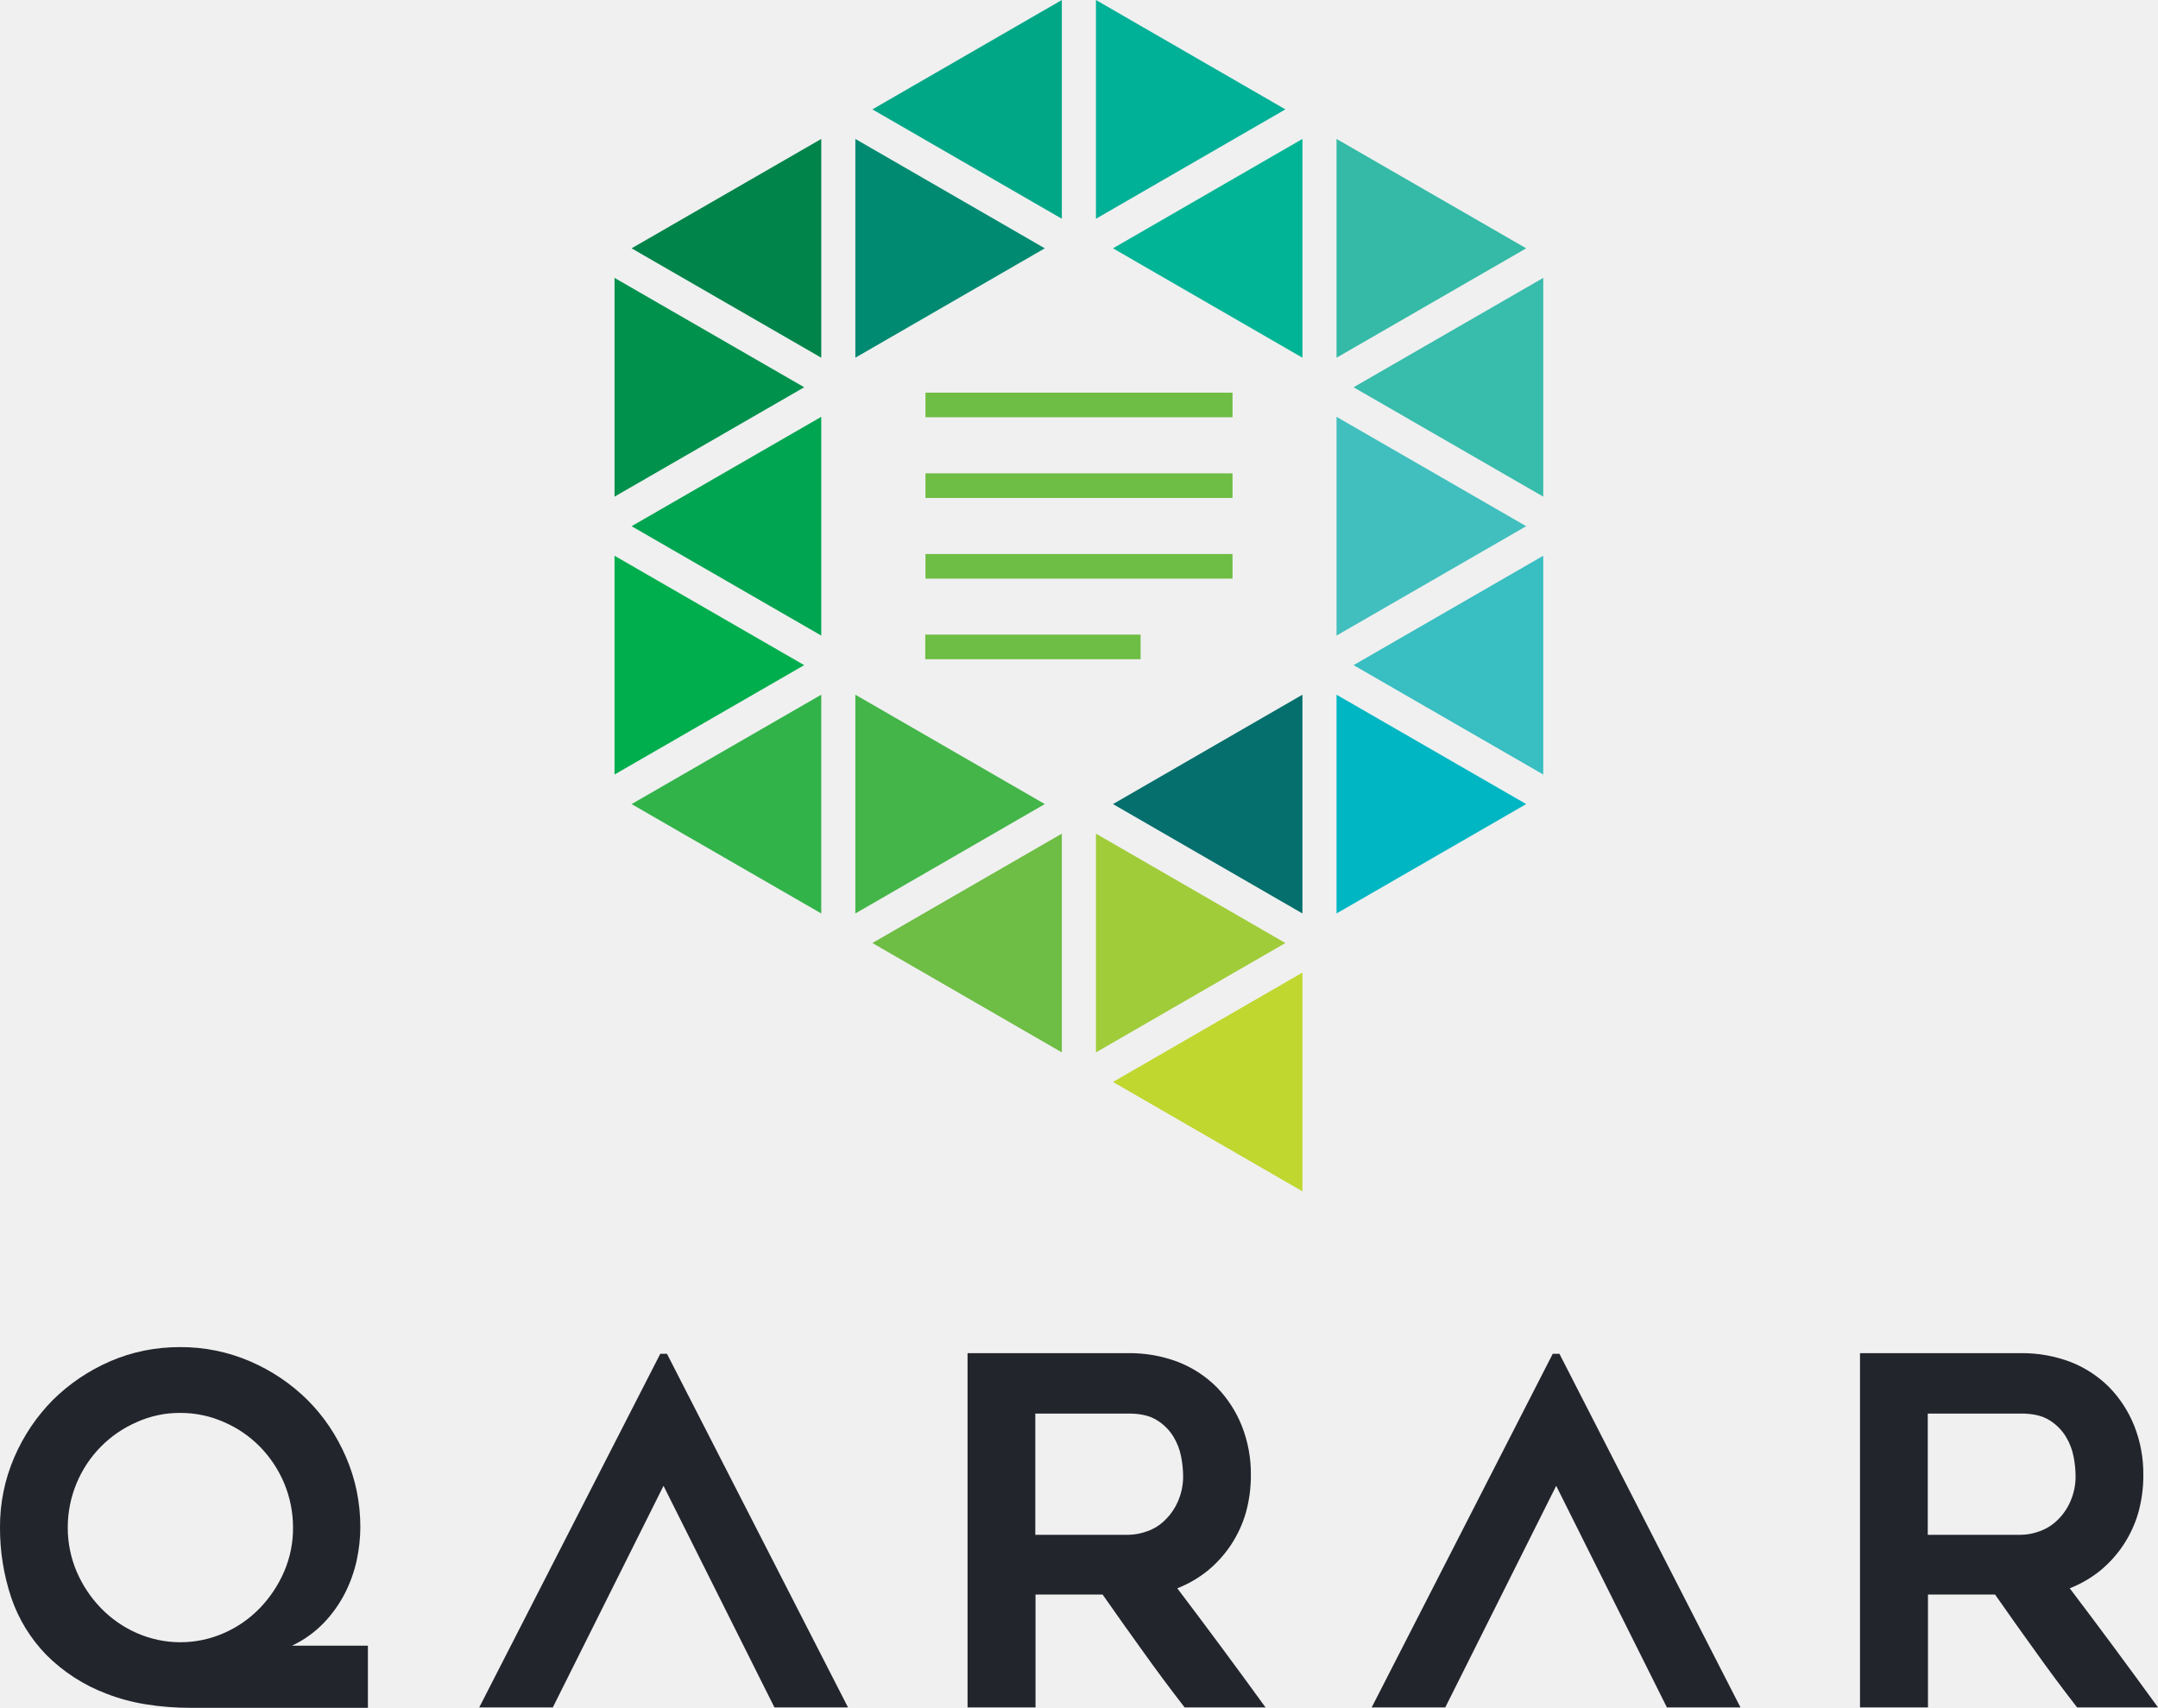
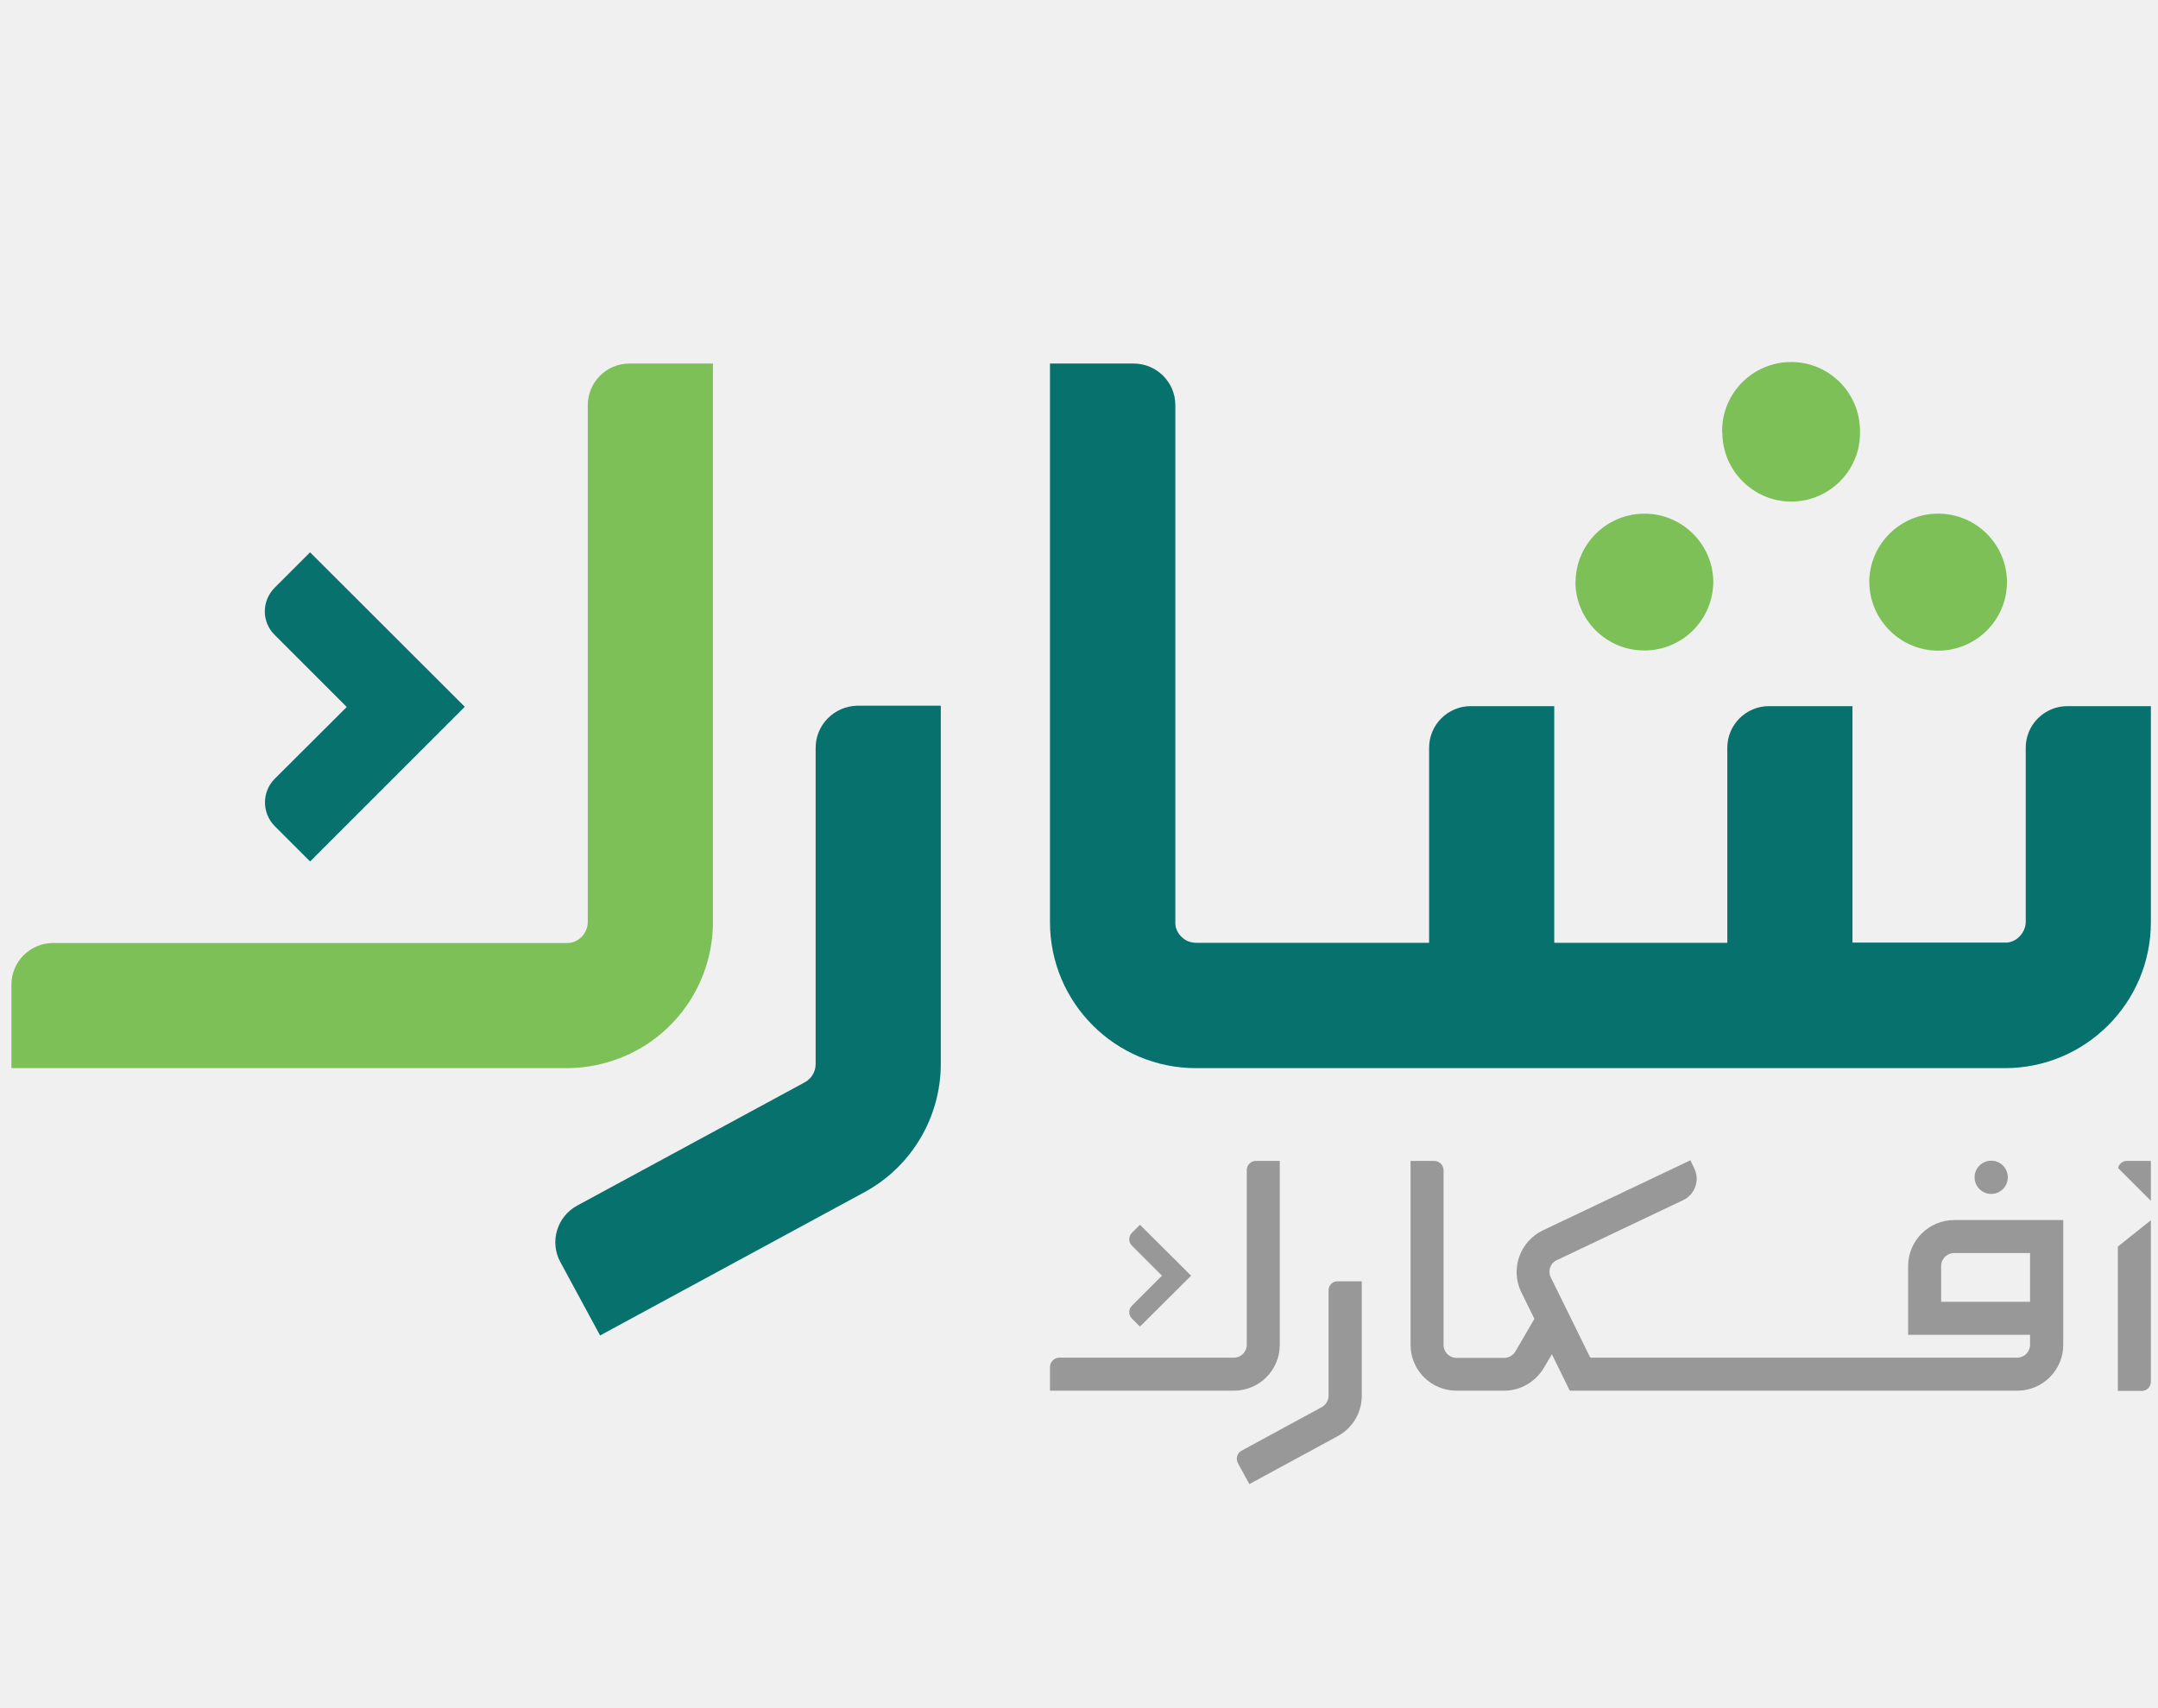
- <svg xmlns="http://www.w3.org/2000/svg" id="logo_copy" data-name="logo copy" width="1000.101" height="791.602" viewBox="0 0 1000.101 791.602">
-   <g id="Text" transform="translate(0 624)">
-     <g id="Group">
-       <path id="Shape" d="M138.1,164.2h0l-37.5,0c-6.563-8.452-13.023-17.132-19.2-25.8-6.568-9.071-12.917-18.1-18.8-26.5H31.5v52.3H0V0H74.6a62.878,62.878,0,0,1,23,4.1,52.164,52.164,0,0,1,17.9,11.7,54.821,54.821,0,0,1,11.6,17.9,60.282,60.282,0,0,1,4.2,22.8,63.557,63.557,0,0,1-2.325,17.45,54.084,54.084,0,0,1-17.837,27A54.168,54.168,0,0,1,97.2,109c13.143,17.334,26.522,35.391,40.9,55.2ZM31.4,28V84.2H74.6a25.709,25.709,0,0,0,8.8-1.7,21.578,21.578,0,0,0,8.2-5.2,26.752,26.752,0,0,0,5.9-8.6,28.308,28.308,0,0,0,2.4-12.1,48.112,48.112,0,0,0-.9-8.5,27.613,27.613,0,0,0-3.6-9.4,22.929,22.929,0,0,0-7.6-7.6C84.523,29.014,80.2,28,74.6,28Z" transform="translate(448.4 3.2)" fill="#23252d" />
-       <path id="Path" d="M87,0H83.9L0,163.9H34.1L85.5,61.2l51.3,102.7h34.1Z" transform="translate(635.7 3.5)" fill="#23252d" />
-       <path id="Shape-2" data-name="Shape" d="M138.1,164.2h0l-37.5,0c-6.563-8.452-13.023-17.132-19.2-25.8-6.568-9.071-12.917-18.1-18.8-26.5H31.5v52.3H0V0H74.6a62.878,62.878,0,0,1,23,4.1,52.164,52.164,0,0,1,17.9,11.7,54.821,54.821,0,0,1,11.6,17.9,60.282,60.282,0,0,1,4.2,22.8,63.557,63.557,0,0,1-2.325,17.45,54.084,54.084,0,0,1-17.837,27A54.168,54.168,0,0,1,97.2,109c13.143,17.334,26.522,35.391,40.9,55.2ZM31.4,28V84.2H74.6a25.709,25.709,0,0,0,8.8-1.7,22.409,22.409,0,0,0,8.2-5.2,26.752,26.752,0,0,0,5.9-8.6,28.308,28.308,0,0,0,2.4-12.1,48.112,48.112,0,0,0-.9-8.5,27.613,27.613,0,0,0-3.6-9.4,22.929,22.929,0,0,0-7.6-7.6C84.523,29.014,80.2,28,74.6,28Z" transform="translate(862 3.2)" fill="#23252d" />
-       <path id="Path-2" data-name="Path" d="M87,0H83.9L0,163.9H34.1L85.4,61.2l51.4,102.7h34.1Z" transform="translate(222.1 3.5)" fill="#23252d" />
-       <path id="Shape-3" data-name="Shape" d="M170.5,167.2H88.8a130.775,130.775,0,0,1-21.375-1.65A89.527,89.527,0,0,1,49.2,160.6a78.579,78.579,0,0,1-27.7-17.9A70.747,70.747,0,0,1,5.2,116.1,101.642,101.642,0,0,1,0,83.6,80.847,80.847,0,0,1,6.6,51.1a87.493,87.493,0,0,1,7.788-14.275A86.588,86.588,0,0,1,24.5,24.5,87.154,87.154,0,0,1,36.812,14.387,88.156,88.156,0,0,1,51,6.6,78.6,78.6,0,0,1,66.675,1.65,83.988,83.988,0,0,1,83.4,0a80.847,80.847,0,0,1,32.5,6.6,87.5,87.5,0,0,1,14.275,7.788A86.56,86.56,0,0,1,142.5,24.5a82.836,82.836,0,0,1,10.15,12.325A88.351,88.351,0,0,1,160.4,51.1a80.213,80.213,0,0,1,4.95,15.762A84.217,84.217,0,0,1,167,83.6a74.856,74.856,0,0,1-1.7,15.3,64.232,64.232,0,0,1-5.5,15.3,58.481,58.481,0,0,1-9.8,13.7,50.379,50.379,0,0,1-14.7,10.5h35.2v28.8h0ZM83.6,30.5a48.158,48.158,0,0,0-20.3,4.3A52.978,52.978,0,0,0,35.5,63.1a53.178,53.178,0,0,0-4.1,20.5A52.2,52.2,0,0,0,35.5,104a56.148,56.148,0,0,0,11.2,16.9,52.57,52.57,0,0,0,16.6,11.6,50.065,50.065,0,0,0,40.6,0,52.27,52.27,0,0,0,16.6-11.6A56.911,56.911,0,0,0,131.7,104a50.574,50.574,0,0,0,4.1-20.4,53.179,53.179,0,0,0-4.1-20.5,54.472,54.472,0,0,0-11.2-16.9,52.592,52.592,0,0,0-16.6-11.4A49.668,49.668,0,0,0,83.6,30.5Z" transform="translate(0 0.4)" fill="#23252d" />
-     </g>
-   </g>
-   <g id="Icon" transform="translate(284)">
-     <g id="Group-2" data-name="Group" transform="translate(144 182)">
-       <rect id="Rectangle" width="142.3" height="11.4" transform="translate(0.9)" fill="#6ebd44" />
-       <rect id="Rectangle-2" data-name="Rectangle" width="142.3" height="11.4" transform="translate(0.9 37.4)" fill="#6ebd44" />
-       <rect id="Rectangle-3" data-name="Rectangle" width="142.3" height="11.4" transform="translate(0.9 74.8)" fill="#6ebd44" />
-       <rect id="Rectangle-4" data-name="Rectangle" width="99.8" height="11.4" transform="translate(100.6 123.555) rotate(-180)" fill="#6ebd44" />
-     </g>
-     <g id="Group-3" data-name="Group">
-       <path id="Path-3" data-name="Path" d="M0,0,87.9,50.7,0,101.4Z" transform="translate(335.4 193.2)" fill="#41bfbe" />
-       <path id="Path-4" data-name="Path" d="M0,0,87.8,50.7,0,101.4Z" transform="translate(112.4 64.4)" fill="#008a71" />
-       <path id="Path-5" data-name="Path" d="M0,0,87.8,50.7,0,101.4Z" transform="translate(112.4 322)" fill="#44b549" />
-       <path id="Path-6" data-name="Path" d="M0,50.7,87.8,0V101.4Z" transform="translate(231.8 322)" fill="#046F6D" />
-       <path id="Path-7" data-name="Path" d="M0,50.7,87.8,0V101.4Z" transform="translate(231.8 64.4)" fill="#00b495" />
-       <path id="Path-8" data-name="Path" d="M0,50.7,87.9,0V101.4Z" transform="translate(8.7 193.2)" fill="#00a551" />
-       <path id="Path-9" data-name="Path" d="M0,50.7,87.9,0V101.4Z" transform="translate(343.3 257.6)" fill="#39bec1" />
-       <path id="Path-10" data-name="Path" d="M0,50.7,87.9,0V101.4Z" transform="translate(343.3 128.8)" fill="#38bcac" />
-       <path id="Path-11" data-name="Path" d="M0,50.7,87.9,0V101.4Z" transform="translate(8.7 322)" fill="#32b34a" />
-       <path id="Path-12" data-name="Path" d="M0,50.7,87.8,0V101.4Z" transform="translate(120.3 386.4)" fill="#6ebd44" />
-       <path id="Path-13" data-name="Path" d="M0,0,87.8,50.7,0,101.4Z" transform="translate(223.9 386.4)" fill="#a0cc3a" />
-       <path id="Path-14" data-name="Path" d="M0,0,87.9,50.7,0,101.4Z" transform="translate(335.4 322)" fill="#00b6c3" />
-       <path id="Path-15" data-name="Path" d="M0,50.7,87.8,0V101.4Z" transform="translate(231.8 450.8)" fill="#c0d72f" />
-       <path id="Path-16" data-name="Path" d="M0,0,87.9,50.7,0,101.4Z" transform="translate(0.8 257.6)" fill="#00ae4d" />
-       <path id="Path-17" data-name="Path" d="M0,0,87.8,50.7,0,101.4Z" transform="translate(223.9)" fill="#00b097" />
-       <path id="Path-18" data-name="Path" d="M0,0,87.9,50.7,0,101.4Z" transform="translate(335.4 64.4)" fill="#34baa6" />
-       <path id="Path-19" data-name="Path" d="M0,50.7,87.8,0V101.4Z" transform="translate(120.3)" fill="#00a787" />
-       <path id="Path-20" data-name="Path" d="M0,0,87.9,50.7,0,101.4Z" transform="translate(0.8 128.8)" fill="#00914d" />
-       <path id="Path-21" data-name="Path" d="M0,50.7,87.9,0V101.4Z" transform="translate(8.7 64.4)" fill="#00844a" />
+ <svg xmlns="http://www.w3.org/2000/svg" version="1.1" id="logo_copy" x="0px" y="0px" viewBox="0 0 1000.1 791.6" style="enable-background:new 0 0 1000.1 791.6;" xml:space="preserve">
+   <style type="text/css">
+ 	.st0{fill:#07716E;}
+ 	.st1{fill:#7DC058;}
+ 	.st2{fill:#FFFFFF;}
+ 	.st3{fill:#989898;}
+ </style>
+   <g id="Layer_2_1_">
+     <g id="Layer_1-2">
+       <path class="st0" d="M958.1,327.3c-10.7,0-19.3,8.7-19.3,19.3v80.7c0,1.3-0.3,2.5-0.8,3.7c-0.7,1.7-2,3.2-3.5,4.3    c-1.6,1.1-3.5,1.7-5.4,1.6h-70.6V327.3h-38.7c-10.7,0-19.3,8.7-19.3,19.3V437h-80.2V327.3h-38.7c-10.7,0-19.3,8.7-19.3,19.3V437    h-108c-1.3,0-2.5-0.3-3.7-0.7c-1.7-0.7-3.2-2-4.3-3.5c-1.1-1.6-1.7-3.5-1.6-5.4V187.8c0-10.7-8.7-19.3-19.4-19.3c0,0,0,0,0,0    h-38.7v258.9c0,37.4,30.3,67.7,67.7,67.7c0,0,0,0,0,0h374.8c37.4,0,67.7-30.3,67.7-67.7c0,0,0,0,0,0V327.3H958.1z" />
+       <path class="st1" d="M300.6,483.5c18.6-12.6,29.8-33.6,29.8-56.1V168.5h-38.7c-10.7,0-19.3,8.7-19.3,19.3c0,0,0,0,0,0v239.6    c0,1.9-0.6,3.8-1.7,5.4c-1,1.6-2.5,2.8-4.3,3.6c-1.2,0.5-2.4,0.7-3.7,0.7H24.6c-10.7,0-19.3,8.7-19.3,19.3v38.7h257.5    C276.3,495,289.4,491,300.6,483.5z" />
+       <path class="st0" d="M378,346.6v146.6c0,3.5-1.9,6.8-5.1,8.5l-105.4,57.1c-9.4,5.1-12.9,16.8-7.8,26.2c0,0,0,0,0,0l18.4,34    l122.5-66.4c21.8-11.8,35.4-34.7,35.4-59.5v-166h-38.7C386.7,327.3,378,335.9,378,346.6C378,346.6,378,346.6,378,346.6z" />
+       <polygon class="st2" points="278.2,619.2 278.2,619.2 278.2,619.2   " />
+       <path class="st0" d="M127.3,382.9l16.4,16.4l71.7-71.7l-71.7-71.6l-16.4,16.4c-6.1,6.1-6.1,15.9,0,21.9c0,0,0,0,0,0l33.4,33.4    L127.3,361C121.3,367,121.3,376.8,127.3,382.9z" />
+       <path class="st1" d="M866.3,269.6L866.3,269.6c0,0.1,0,0.2,0,0.3c0.2,17.6,14.6,31.8,32.2,31.7c17.2-0.2,31.2-13.9,31.6-31.1    c0-0.3,0-0.5,0-0.7c0-0.1,0-0.2,0-0.3l0,0l0,0v-0.2l0,0v-0.3l0,0c-0.5-17.6-15.3-31.5-32.9-30.9c-16.8,0.5-30.3,14-30.9,30.7l0,0    c0,0,0,0.2,0,0.5l0,0L866.3,269.6L866.3,269.6L866.3,269.6z" />
+       <path class="st2" d="M920.9,246.9L920.9,246.9L920.9,246.9z" />
+       <path class="st2" d="M920.9,292.1L920.9,292.1L920.9,292.1z" />
+       <path class="st2" d="M875.7,247L875.7,247L875.7,247z" />
+       <path class="st2" d="M875.7,292.2L875.7,292.2L875.7,292.2z" />
+       <path class="st2" d="M784.6,246.9L784.6,246.9L784.6,246.9z" />
+       <path class="st2" d="M739.4,247L739.4,247L739.4,247z" />
+       <path class="st1" d="M730.1,269.6L730.1,269.6c0,0.1,0,0.2,0,0.3c0.2,17.6,14.6,31.8,32.3,31.6c17.2-0.2,31.1-13.9,31.6-31.1    c0-0.4,0-0.7,0-0.9l0,0l0,0l0,0v-0.4l0,0c-0.5-17.6-15.2-31.5-32.8-31c-16.8,0.5-30.4,13.9-31,30.7l0,0c0,0,0,0.2,0,0.5l0,0    L730.1,269.6L730.1,269.6L730.1,269.6z" />
+       <path class="st2" d="M739.5,292.2L739.5,292.2L739.5,292.2z" />
+       <path class="st2" d="M784.7,292.1L784.7,292.1L784.7,292.1z" />
+       <path class="st2" d="M807.5,177.9L807.5,177.9L807.5,177.9z" />
+       <path class="st2" d="M852.8,177.8L852.8,177.8L852.8,177.8z" />
+       <path class="st1" d="M798.2,200.5L798.2,200.5c0,0.1,0,0.2,0,0.3c0.2,17.6,14.6,31.8,32.2,31.7c17.2-0.2,31.2-13.9,31.6-31.1    c0-0.3,0-0.5,0-0.7c0-0.1,0-0.2,0-0.3l0,0l0,0v-0.3l0,0v-0.3l0,0c0-17.6-14.2-32-31.9-32c-17.6,0-32,14.2-32,31.9l0,0    c0,0,0,0.2,0,0.5l0,0L798.2,200.5L798.2,200.5L798.2,200.5z" />
+       <path class="st2" d="M852.8,223L852.8,223L852.8,223z" />
+       <path class="st2" d="M807.6,223.1L807.6,223.1L807.6,223.1z" />
+       <path class="st3" d="M985.7,538.1c-2,0-3.7,1.4-4.1,3.3l15.2,15.2v-18.5H985.7z" />
+       <path class="st3" d="M981.5,644.7h11.1c2.3,0,4.2-1.9,4.2-4.2v-74.9l-15.3,12.2V644.7z" />
+       <path class="st3" d="M884.3,586.8v31.9h56.5v4.6c0,3.3-2.7,6-6,6H737l-18.3-37.2c-1.5-3-0.2-6.6,2.7-8c0,0,0,0,0.1,0l58.5-27.8    c5.5-2.6,7.9-9.2,5.2-14.7c0,0,0,0,0,0l-1.8-3.8L715,570.3c-10.6,5.1-15.1,17.8-10.1,28.4c0,0.1,0.1,0.1,0.1,0.2l6.1,12.4    l-8.8,15.1c-1.1,1.8-3,3-5.2,3H675c-3.3,0-6-2.7-6-6c0,0,0,0,0,0v-81c0-2.3-1.9-4.2-4.2-4.3h-11.1v85.2c0,11.8,9.5,21.3,21.3,21.3    h22.1c7.6,0,14.5-4.1,18.4-10.6l3.7-6.3l8.3,16.9h207.4c11.7,0,21.3-9.5,21.3-21.3v-57.8h-50.5    C893.9,565.5,884.3,575.1,884.3,586.8z M899.6,586.8c0-3.3,2.7-6,6-6l0,0h35.2v22.6h-41.2L899.6,586.8z" />
+       <path class="st3" d="M615.7,598.1v48.8c0,2.2-1.2,4.2-3.1,5.3l-37.2,20.2c-2.1,1.1-2.8,3.7-1.7,5.8l5.3,9.7l40.9-22.2    c6.9-3.7,11.2-10.9,11.2-18.7v-53.1H620C617.6,593.8,615.7,595.7,615.7,598.1C615.7,598.1,615.7,598.1,615.7,598.1z" />
+       <path class="st3" d="M593.1,623.3v-85.2H582c-2.3,0-4.2,1.9-4.2,4.2l0,0v81c0,3.3-2.7,6-6,6h-80.9c-2.3,0-4.2,1.9-4.3,4.2v11.1    h85.2C583.6,644.6,593.1,635.1,593.1,623.3z" />
+       <path class="st3" d="M524.6,611.2l3.7,3.7l23.7-23.6l-23.7-23.6l-3.7,3.7c-1.7,1.7-1.7,4.4,0,6l13.9,13.9l-13.9,13.9    C522.9,606.8,522.9,609.5,524.6,611.2C524.6,611.2,524.6,611.2,524.6,611.2z" />
+       <circle class="st3" cx="922.8" cy="545.7" r="7.7" />
    </g>
  </g>
</svg>
